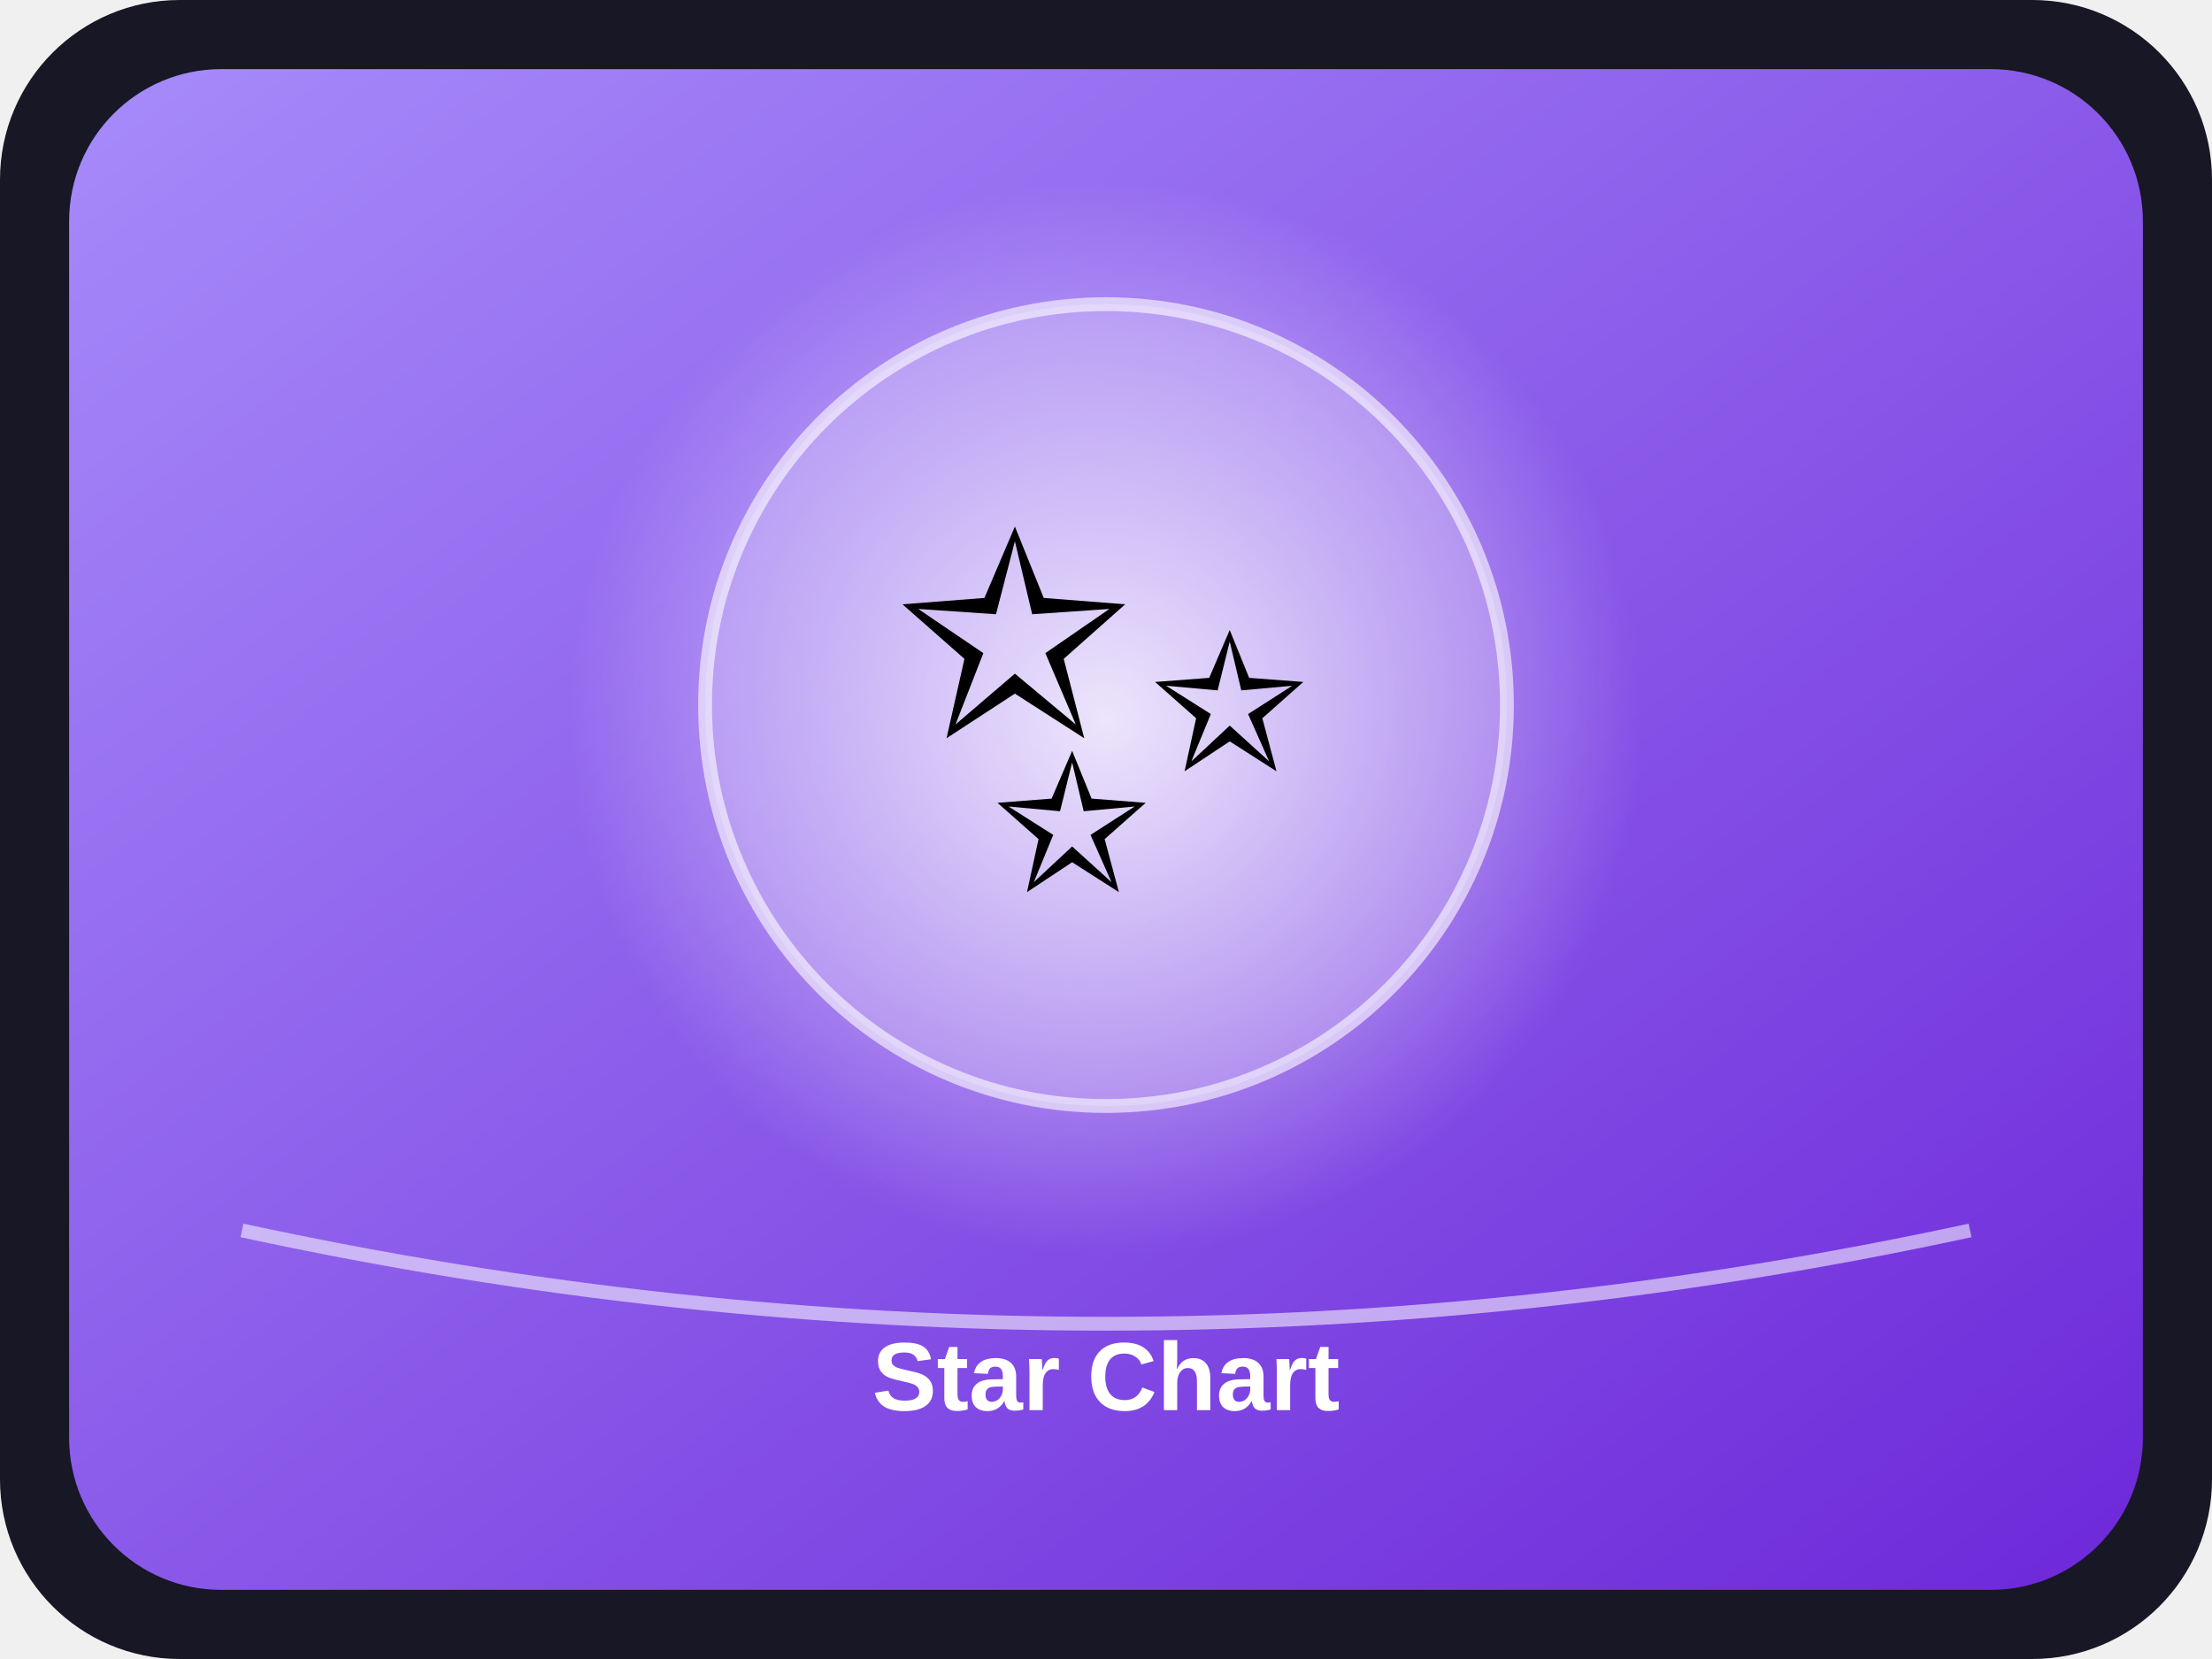
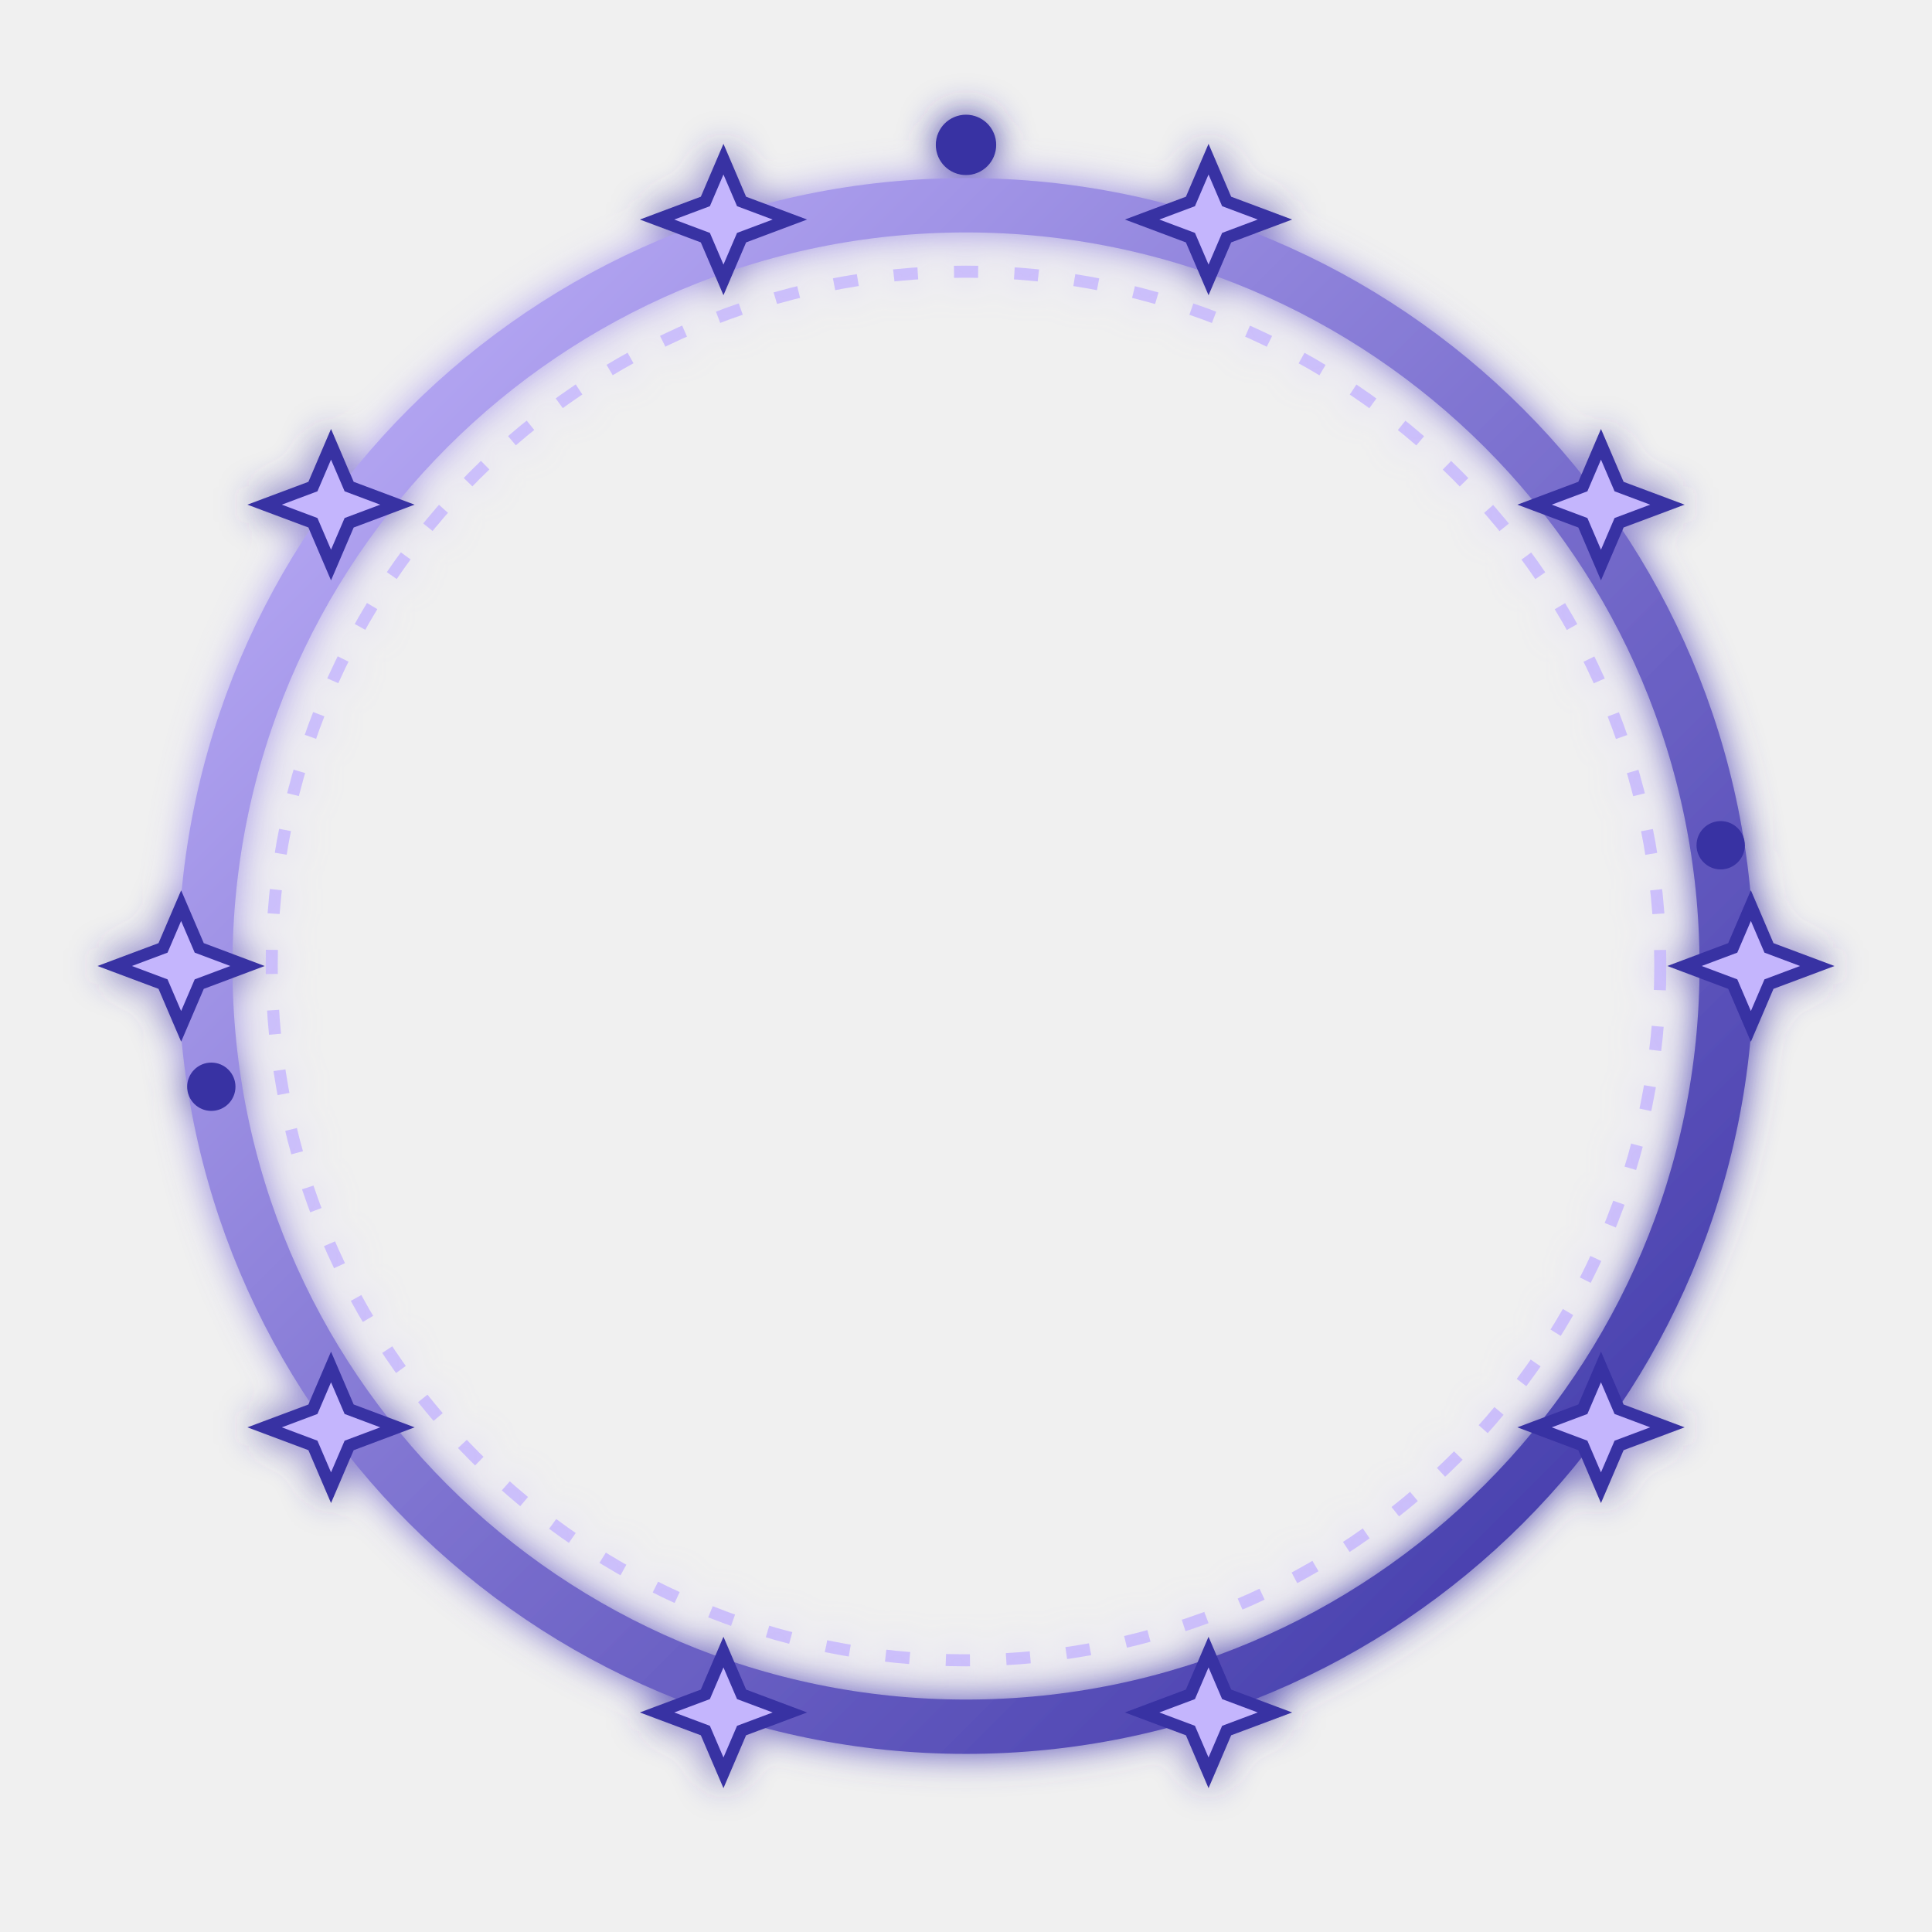
- <svg xmlns="http://www.w3.org/2000/svg" width="320" height="240" viewBox="0 0 320 240" role="img" aria-labelledby="title desc">
+ <svg xmlns="http://www.w3.org/2000/svg" width="320" height="320" viewBox="0 0 320 320" role="img" aria-labelledby="title desc">
  <defs>
-     <linearGradient id="bg" x1="0" y1="0" x2="1" y2="1">
-       <stop stop-color="#A78BFA" />
-       <stop offset="1" stop-color="#6D28D9" />
+     <filter id="glow" x="-50%" y="-50%" width="200%" height="200%">
+       <feGaussianBlur stdDeviation="3" result="blur" />
+       <feMerge>
+         <feMergeNode in="blur" />
+         <feMergeNode in="SourceGraphic" />
+       </feMerge>
+     </filter>
+     <linearGradient id="ring" x1="0" y1="0" x2="1" y2="1">
+       <stop stop-color="#C4B5FD" />
+       <stop offset="1" stop-color="#3730A3" />
    </linearGradient>
-     <radialGradient id="glow">
-       <stop stop-color="#FFFFFF" stop-opacity=".8" />
-       <stop offset="1" stop-color="#FFFFFF" stop-opacity="0" />
-     </radialGradient>
  </defs>
-   <rect width="320" height="240" rx="26" fill="#171725" />
-   <rect x="10" y="10" width="300" height="220" rx="22" fill="url(#bg)" />
-   <circle cx="160" cy="104" r="78" fill="url(#glow)" />
-   <circle cx="160" cy="102" r="58" fill="#FFFFFF" fill-opacity=".2" stroke="#FFFFFF" stroke-opacity=".6" stroke-width="2" />
-   <text x="160" y="128" text-anchor="middle" font-size="76" font-family="Apple Color Emoji,Segoe UI Emoji,Noto Color Emoji,sans-serif">✨</text>
-   <path d="M35 178 Q160 205 285 178" fill="none" stroke="#FFFFFF" stroke-opacity=".55" stroke-width="2" />
-   <text x="160" y="204" text-anchor="middle" font-size="14" font-family="Arial,sans-serif" font-weight="700" fill="#FFFFFF">Star Chart</text>
+   <g filter="url(#glow)">
+     <circle cx="160" cy="160" r="126" fill="none" stroke="url(#ring)" stroke-width="9" />
+     <circle cx="160" cy="160" r="115" fill="none" stroke="#C4B5FD" stroke-opacity=".8" stroke-width="2" stroke-dasharray="4 6" />
+     <g fill="#C4B5FD" stroke="#3730A3" stroke-width="2">
+       <path d="M290 150 l3 7 8 3 -8 3 -3 7 -3-7 -8-3 8-3Z" />
+       <path d="M265.172 226.412 l3 7 8 3 -8 3 -3 7 -3-7 -8-3 8-3Z" />
+       <path d="M200.172 273.637 l3 7 8 3 -8 3 -3 7 -3-7 -8-3 8-3Z" />
+       <path d="M119.828 273.637 l3 7 8 3 -8 3 -3 7 -3-7 -8-3 8-3Z" />
+       <path d="M54.828 226.412 l3 7 8 3 -8 3 -3 7 -3-7 -8-3 8-3Z" />
+       <path d="M30 150 l3 7 8 3 -8 3 -3 7 -3-7 -8-3 8-3Z" />
+       <path d="M54.828 73.588 l3 7 8 3 -8 3 -3 7 -3-7 -8-3 8-3Z" />
+       <path d="M119.828 26.363 l3 7 8 3 -8 3 -3 7 -3-7 -8-3 8-3Z" />
+       <path d="M200.172 26.363 l3 7 8 3 -8 3 -3 7 -3-7 -8-3 8-3Z" />
+       <path d="M265.172 73.588 l3 7 8 3 -8 3 -3 7 -3-7 -8-3 8-3Z" />
+     </g>
+     <circle cx="160" cy="24" r="5" fill="#3730A3" />
+     <circle cx="35" cy="180" r="4" fill="#3730A3" />
+     <circle cx="285" cy="140" r="4" fill="#3730A3" />
+   </g>
</svg>
